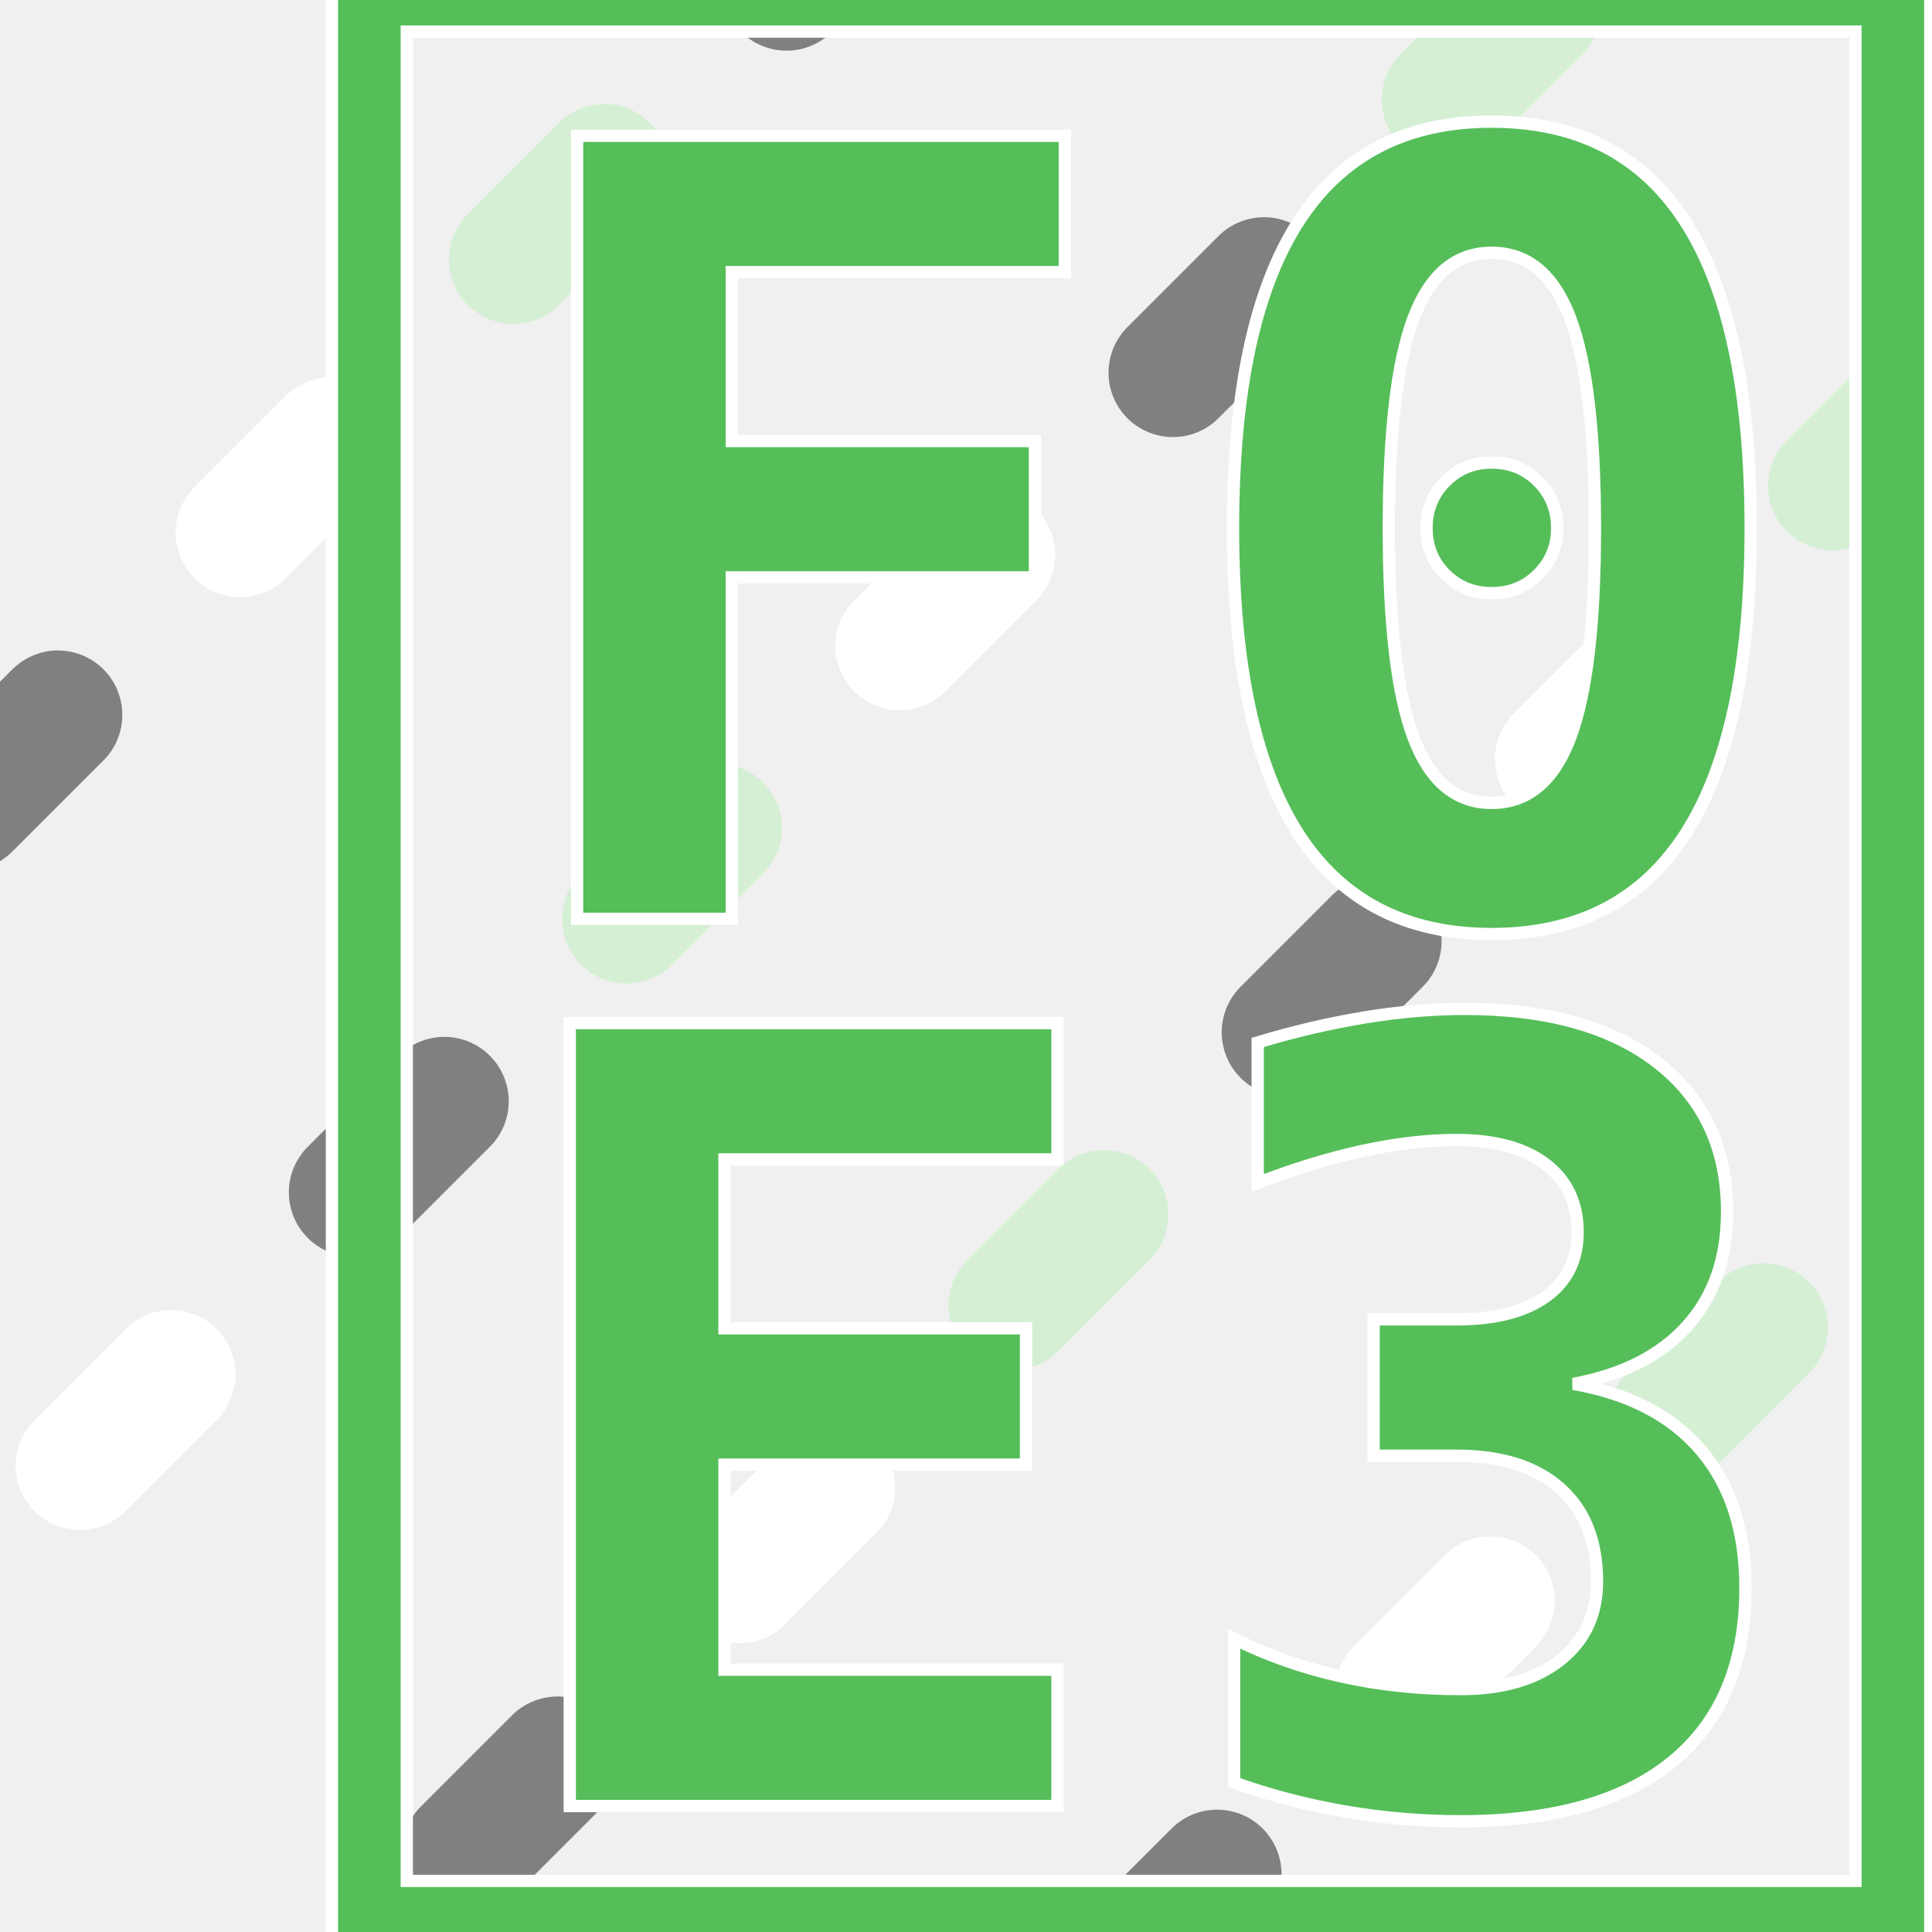
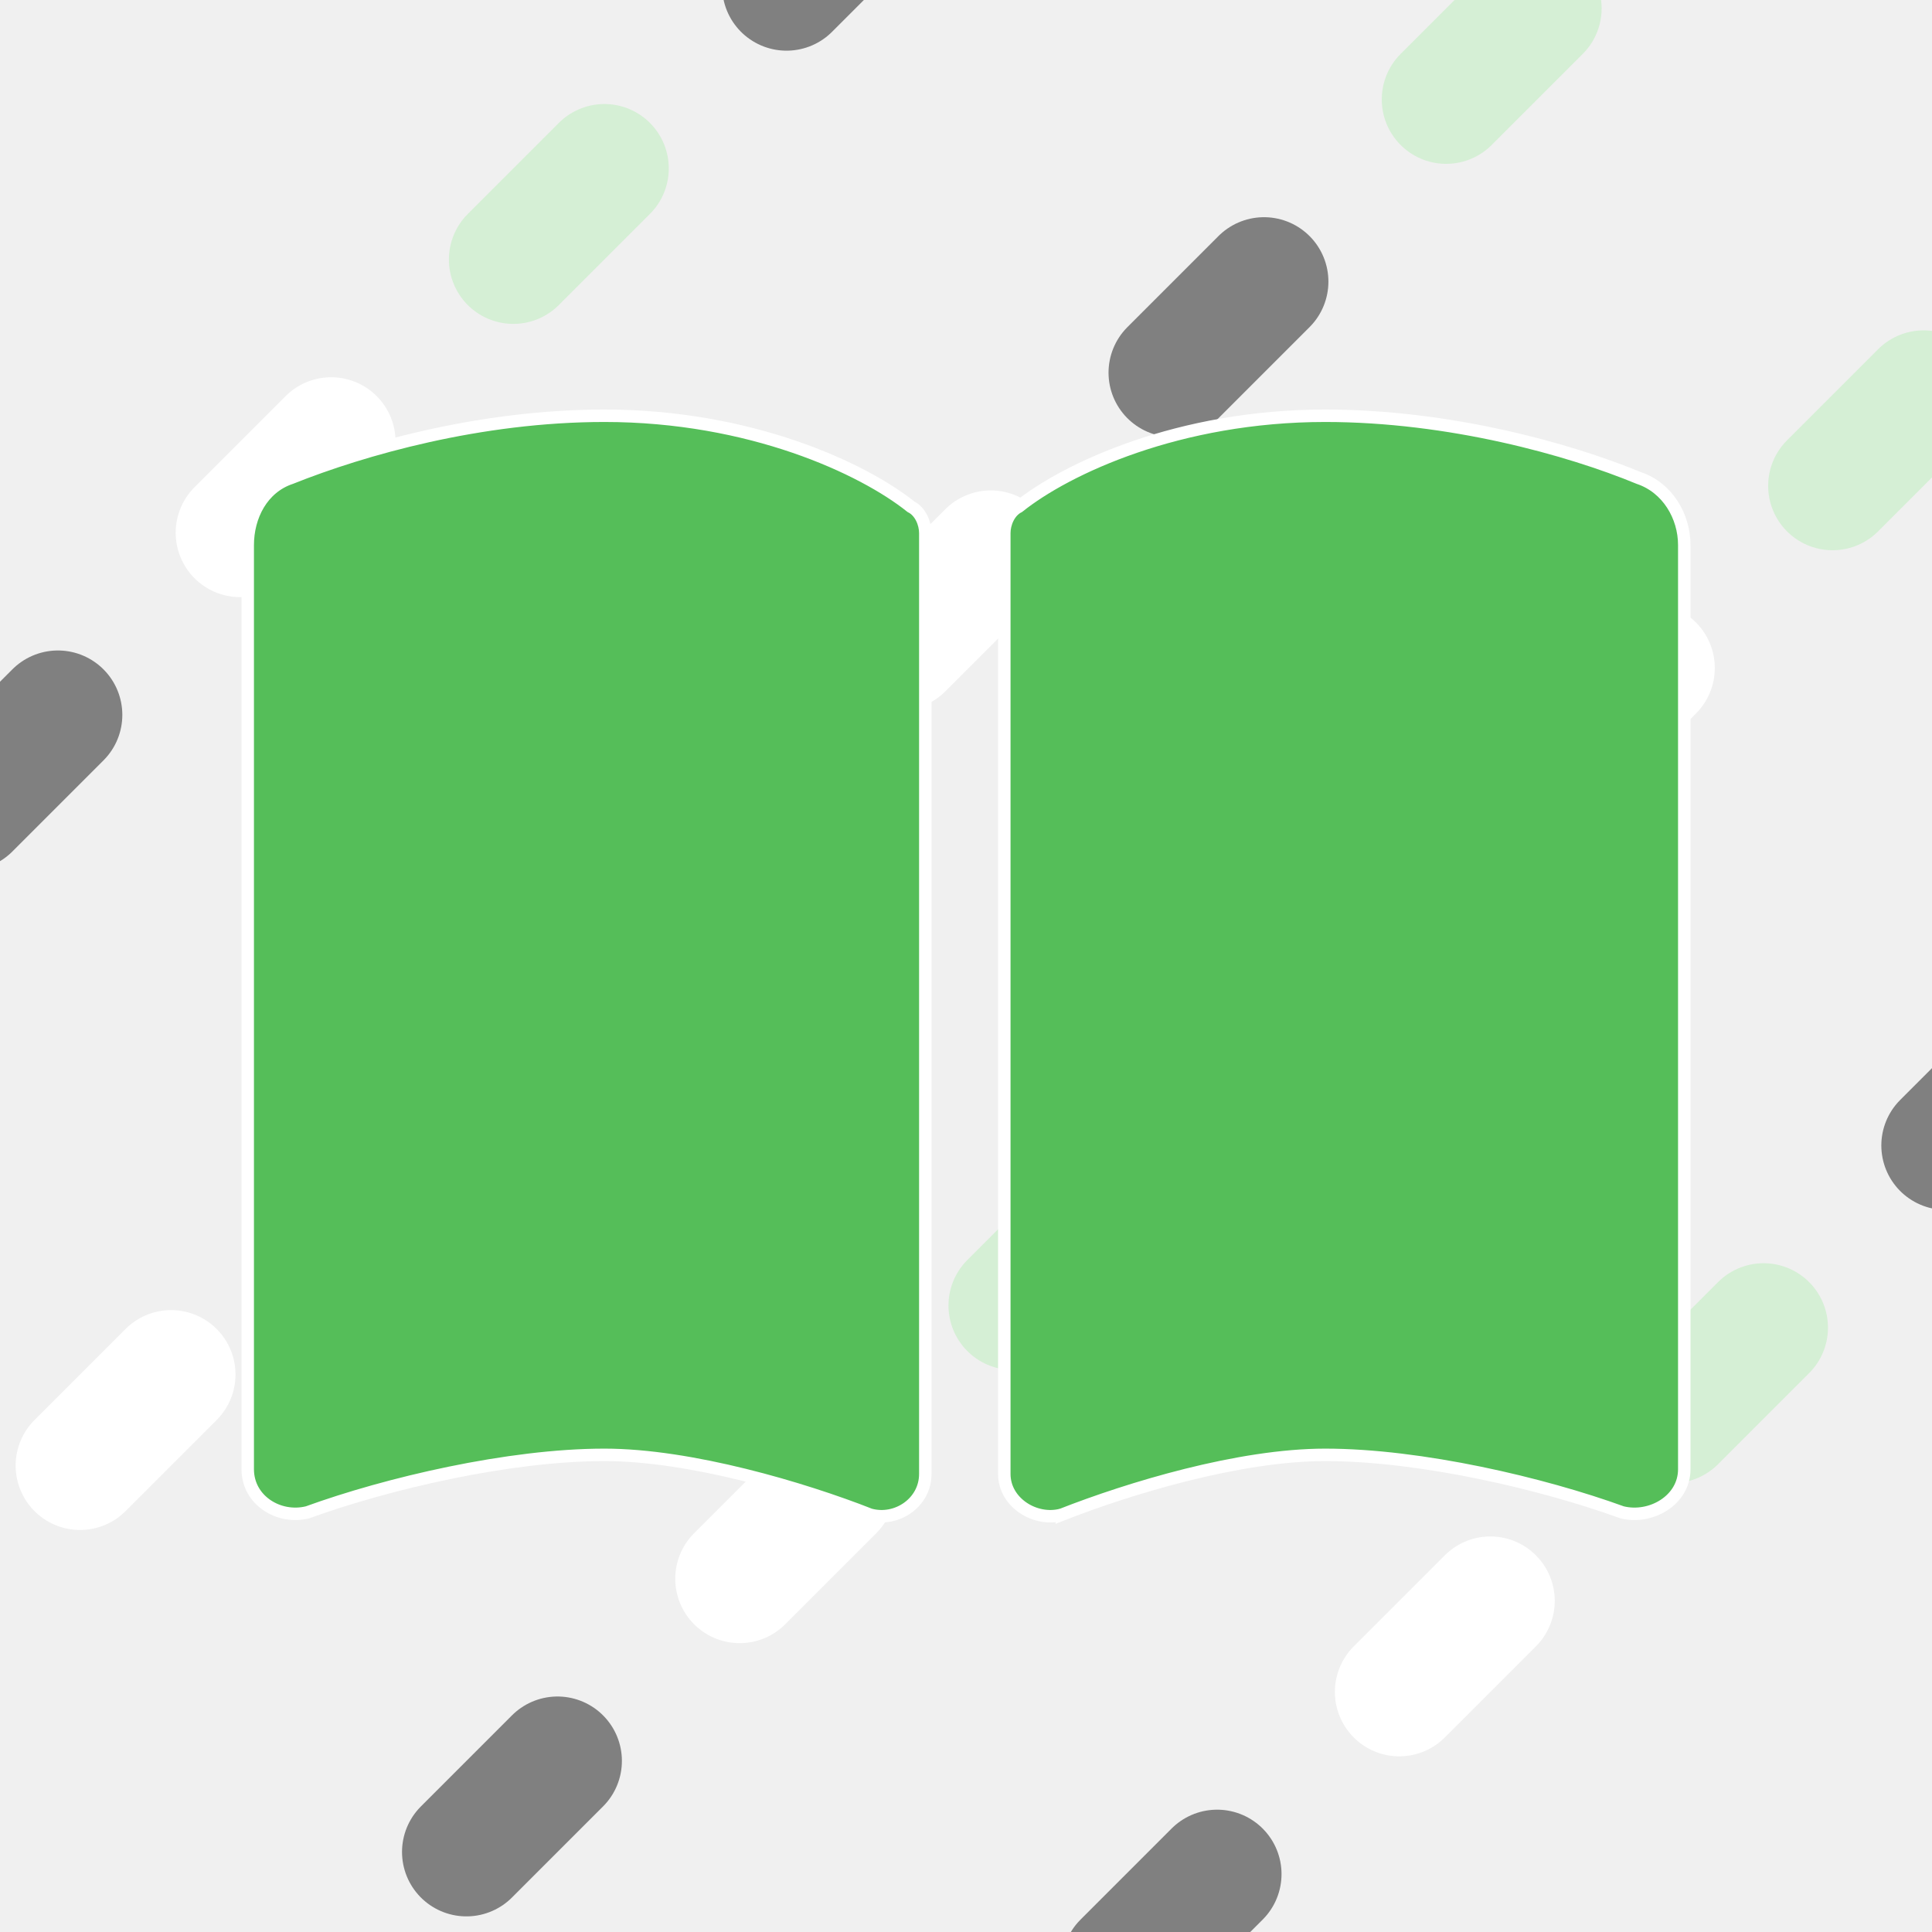
<svg xmlns="http://www.w3.org/2000/svg" width="3840" height="3840" viewBox="0 0 1016 1016" version="1.1" id="svg1" xml:space="preserve">
  <defs id="defs1" />
  <g id="layer1" style="display:inline">
    <path style="fill:#55be59;fill-opacity:1;stroke:#d5efd5;stroke-width:67.733;stroke-linecap:round;stroke-dasharray:67.733, 541.866;stroke-dashoffset:406.4;stroke-opacity:1" d="m -304.8,711.2 1016,-1016" id="path1" />
    <path style="display:inline;fill:#55be59;fill-opacity:1;stroke:#d5efd5;stroke-width:67.733;stroke-linecap:round;stroke-dasharray:67.733,541.867;stroke-dashoffset:0;stroke-opacity:1" d="M -101.6,914.4 914.4,-101.6" id="path1-0" />
    <path style="display:inline;fill:#55be59;fill-opacity:1;stroke:#d5efd5;stroke-width:67.733;stroke-linecap:round;stroke-dasharray:67.733, 541.867;stroke-dashoffset:0;stroke-opacity:1" d="M 101.6,1117.6 1117.6,101.6" id="path1-0-3" />
    <path style="display:inline;fill:#55be59;fill-opacity:1;stroke:#d5efd5;stroke-width:67.733;stroke-linecap:round;stroke-dasharray:67.733, 541.866;stroke-dashoffset:406.4;stroke-opacity:1" d="M 304.8,1320.8 1320.8,304.8" id="path1-0-3-8" />
  </g>
  <g id="layer5" style="display:inline">
    <path style="display:inline;fill:#55be59;fill-opacity:1;stroke:#808080;stroke-width:67.733;stroke-linecap:round;stroke-dasharray:67.733, 541.866;stroke-dashoffset:203.2;stroke-opacity:1" d="M -304.8,711.2 711.2,-304.8" id="path1-2" />
    <path style="display:inline;fill:#55be59;fill-opacity:1;stroke:#808080;stroke-width:67.733;stroke-opacity:1;stroke-linecap:round;stroke-dasharray:67.733,541.867;stroke-dashoffset:203.2" d="M -101.6,914.4 914.4,-101.6" id="path1-0-4" />
    <path style="display:inline;fill:#55be59;fill-opacity:1;stroke:#808080;stroke-width:67.733;stroke-linecap:round;stroke-dasharray:67.733, 541.866;stroke-dashoffset:406.4;stroke-opacity:1" d="M 101.6,1117.6 1117.6,101.6" id="path1-0-3-5" />
    <path style="display:inline;fill:#55be59;fill-opacity:1;stroke:#808080;stroke-width:67.733;stroke-linecap:round;stroke-dasharray:67.733, 541.866;stroke-dashoffset:203.2;stroke-opacity:1" d="M 304.8,1320.8 1320.8,304.8" id="path1-0-3-8-8" />
  </g>
  <g id="layer6" style="stroke-dasharray:1,5;stroke-dashoffset:0">
    <path style="display:inline;fill:#55be59;fill-opacity:1;stroke:#ffffff;stroke-width:67.733;stroke-linecap:round;stroke-dasharray:67.733, 541.866;stroke-dashoffset:0" d="M -304.8,711.2 711.2,-304.8" id="path1-25" />
    <path style="display:inline;fill:#55be59;fill-opacity:1;stroke:#ffffff;stroke-width:67.733;stroke-dasharray:67.733,541.867;stroke-linecap:round;stroke-dashoffset:406.4" d="M -101.6,914.4 914.4,-101.6" id="path1-0-42" />
    <path style="display:inline;fill:#55be59;fill-opacity:1;stroke:#ffffff;stroke-width:67.733;stroke-linecap:round;stroke-dasharray:67.733, 541.866;stroke-dashoffset:203.2" d="M 101.6,1117.6 1117.6,101.6" id="path1-0-3-7" />
    <path style="display:inline;fill:#55be59;fill-opacity:1;stroke:#ffffff;stroke-width:67.733;stroke-linecap:round;stroke-dasharray:67.733, 541.866;stroke-dashoffset:0" d="M 304.8,1320.8 1320.8,304.8" id="path1-0-3-8-5" />
  </g>
  <g id="layer3" style="display:inline">
-     <text xml:space="preserve" style="font-size:1242.66px;text-align:start;writing-mode:lr-tb;direction:ltr;text-anchor:start;fill:#55be59;fill-opacity:1;stroke:#ffffff;stroke-width:6.465;stroke-linecap:butt;stroke-linejoin:miter;stroke-dasharray:none;stroke-opacity:1" x="135.202" y="949.766" id="text1">
-       <tspan id="tspan1" style="font-style:normal;font-variant:normal;font-weight:bold;font-stretch:normal;font-size:1242.66px;font-family:'Hasklug Nerd Font Mono';-inkscape-font-specification:'Hasklug Nerd Font Mono Bold';fill:#55be59;fill-opacity:1;stroke-width:6.465;stroke-linecap:butt;stroke-linejoin:miter" x="135.202" y="949.766"></tspan>
-     </text>
+     <path style="font-weight:bold;font-size:1259.08px;font-family:'Hasklug Nerd Font Mono';-inkscape-font-specification:'Hasklug Nerd Font Mono Bold';fill:#55be59;stroke:#ffffff;stroke-width:6.55" d="m 457.637,796.556 c 13.85,3.777 28.959,-6.295 28.959,-21.404 V 280.332 c 0,-5.036 -2.518,-11.332 -7.554,-13.85 -25.182,-20.145 -84.359,-47.845 -161.163,-47.845 -65.472,0 -127.167,17.627 -164.94,32.736 -15.109,5.036 -22.663,20.145 -22.663,35.254 v 486.006 c 0,16.368 16.368,26.441 31.477,22.663 41.55,-15.109 105.763,-30.218 156.126,-30.218 45.327,0 104.504,17.627 139.758,31.477 z m 100.727,0 c 35.254,-13.85 93.172,-31.477 138.499,-31.477 50.363,0 114.577,15.109 156.126,30.218 15.109,3.777 32.736,-6.295 32.736,-22.663 V 286.627 c 0,-15.109 -8.814,-30.218 -23.923,-35.254 -36.513,-15.109 -99.468,-32.736 -164.94,-32.736 -76.804,0 -135.981,27.7 -161.163,47.845 -5.036,2.518 -7.554,8.814 -7.554,13.85 v 494.819 c 0,15.109 16.368,25.182 30.218,21.404 z" id="text1" aria-label="" />
  </g>
</svg>
